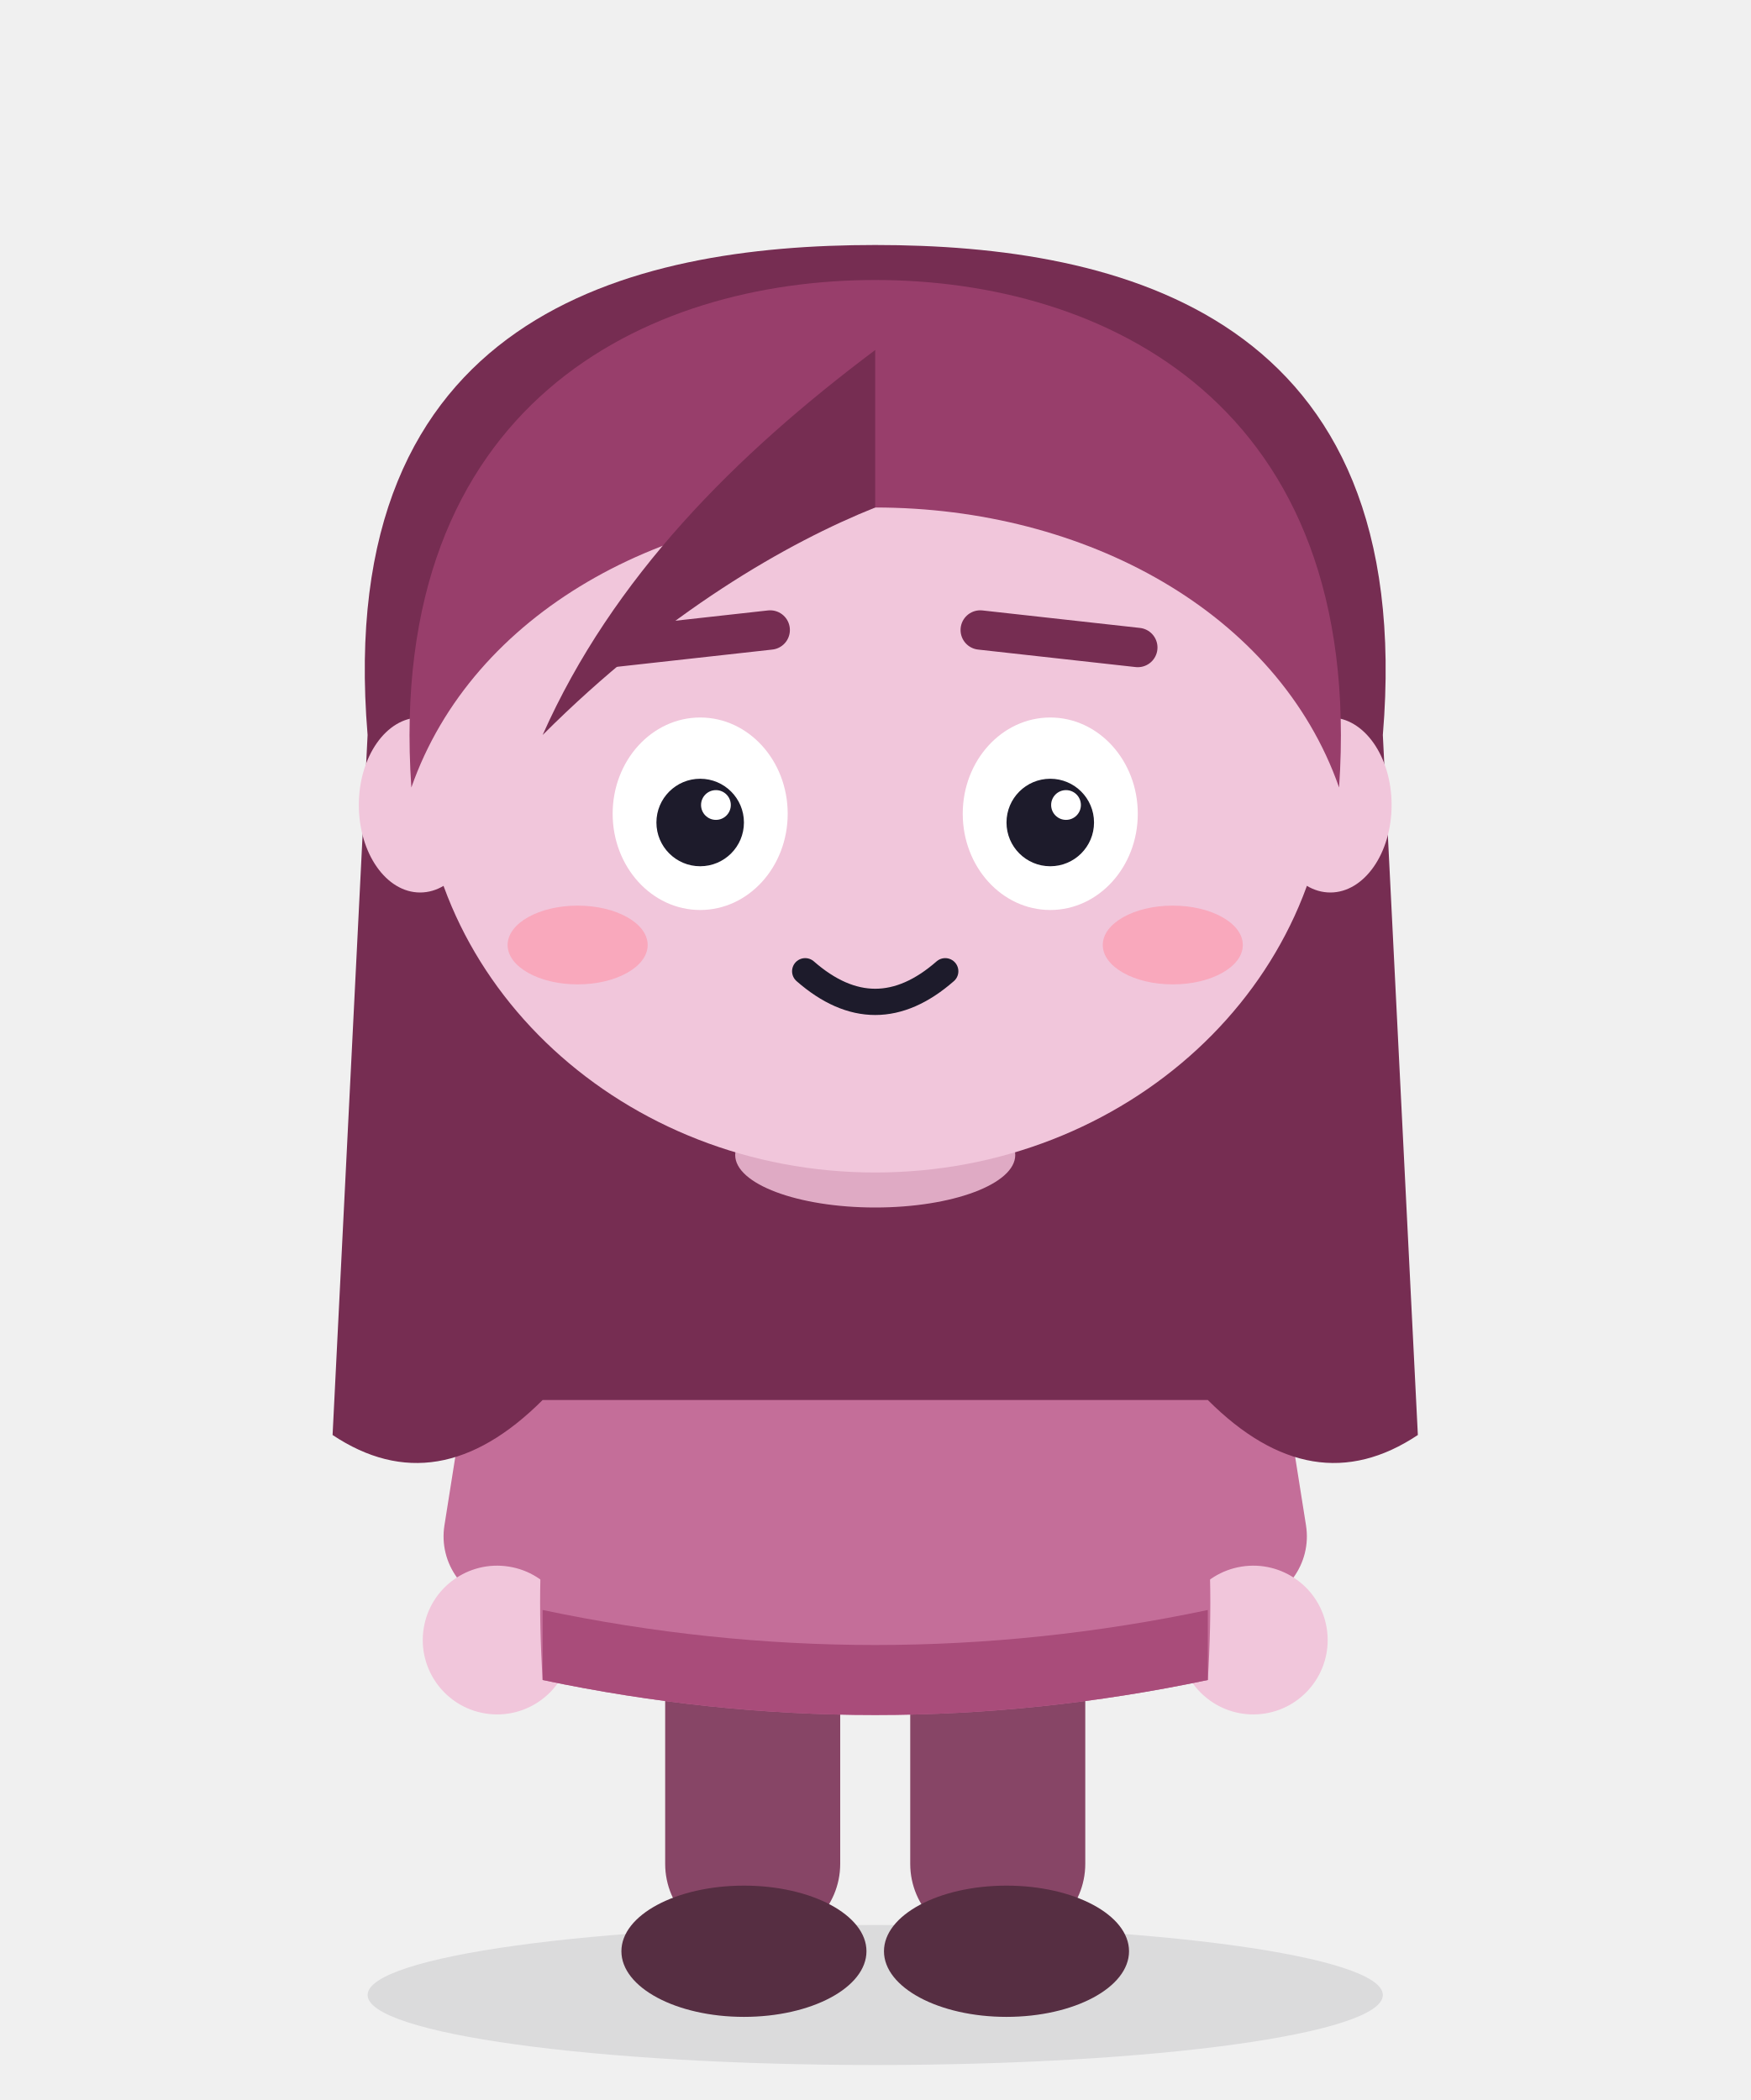
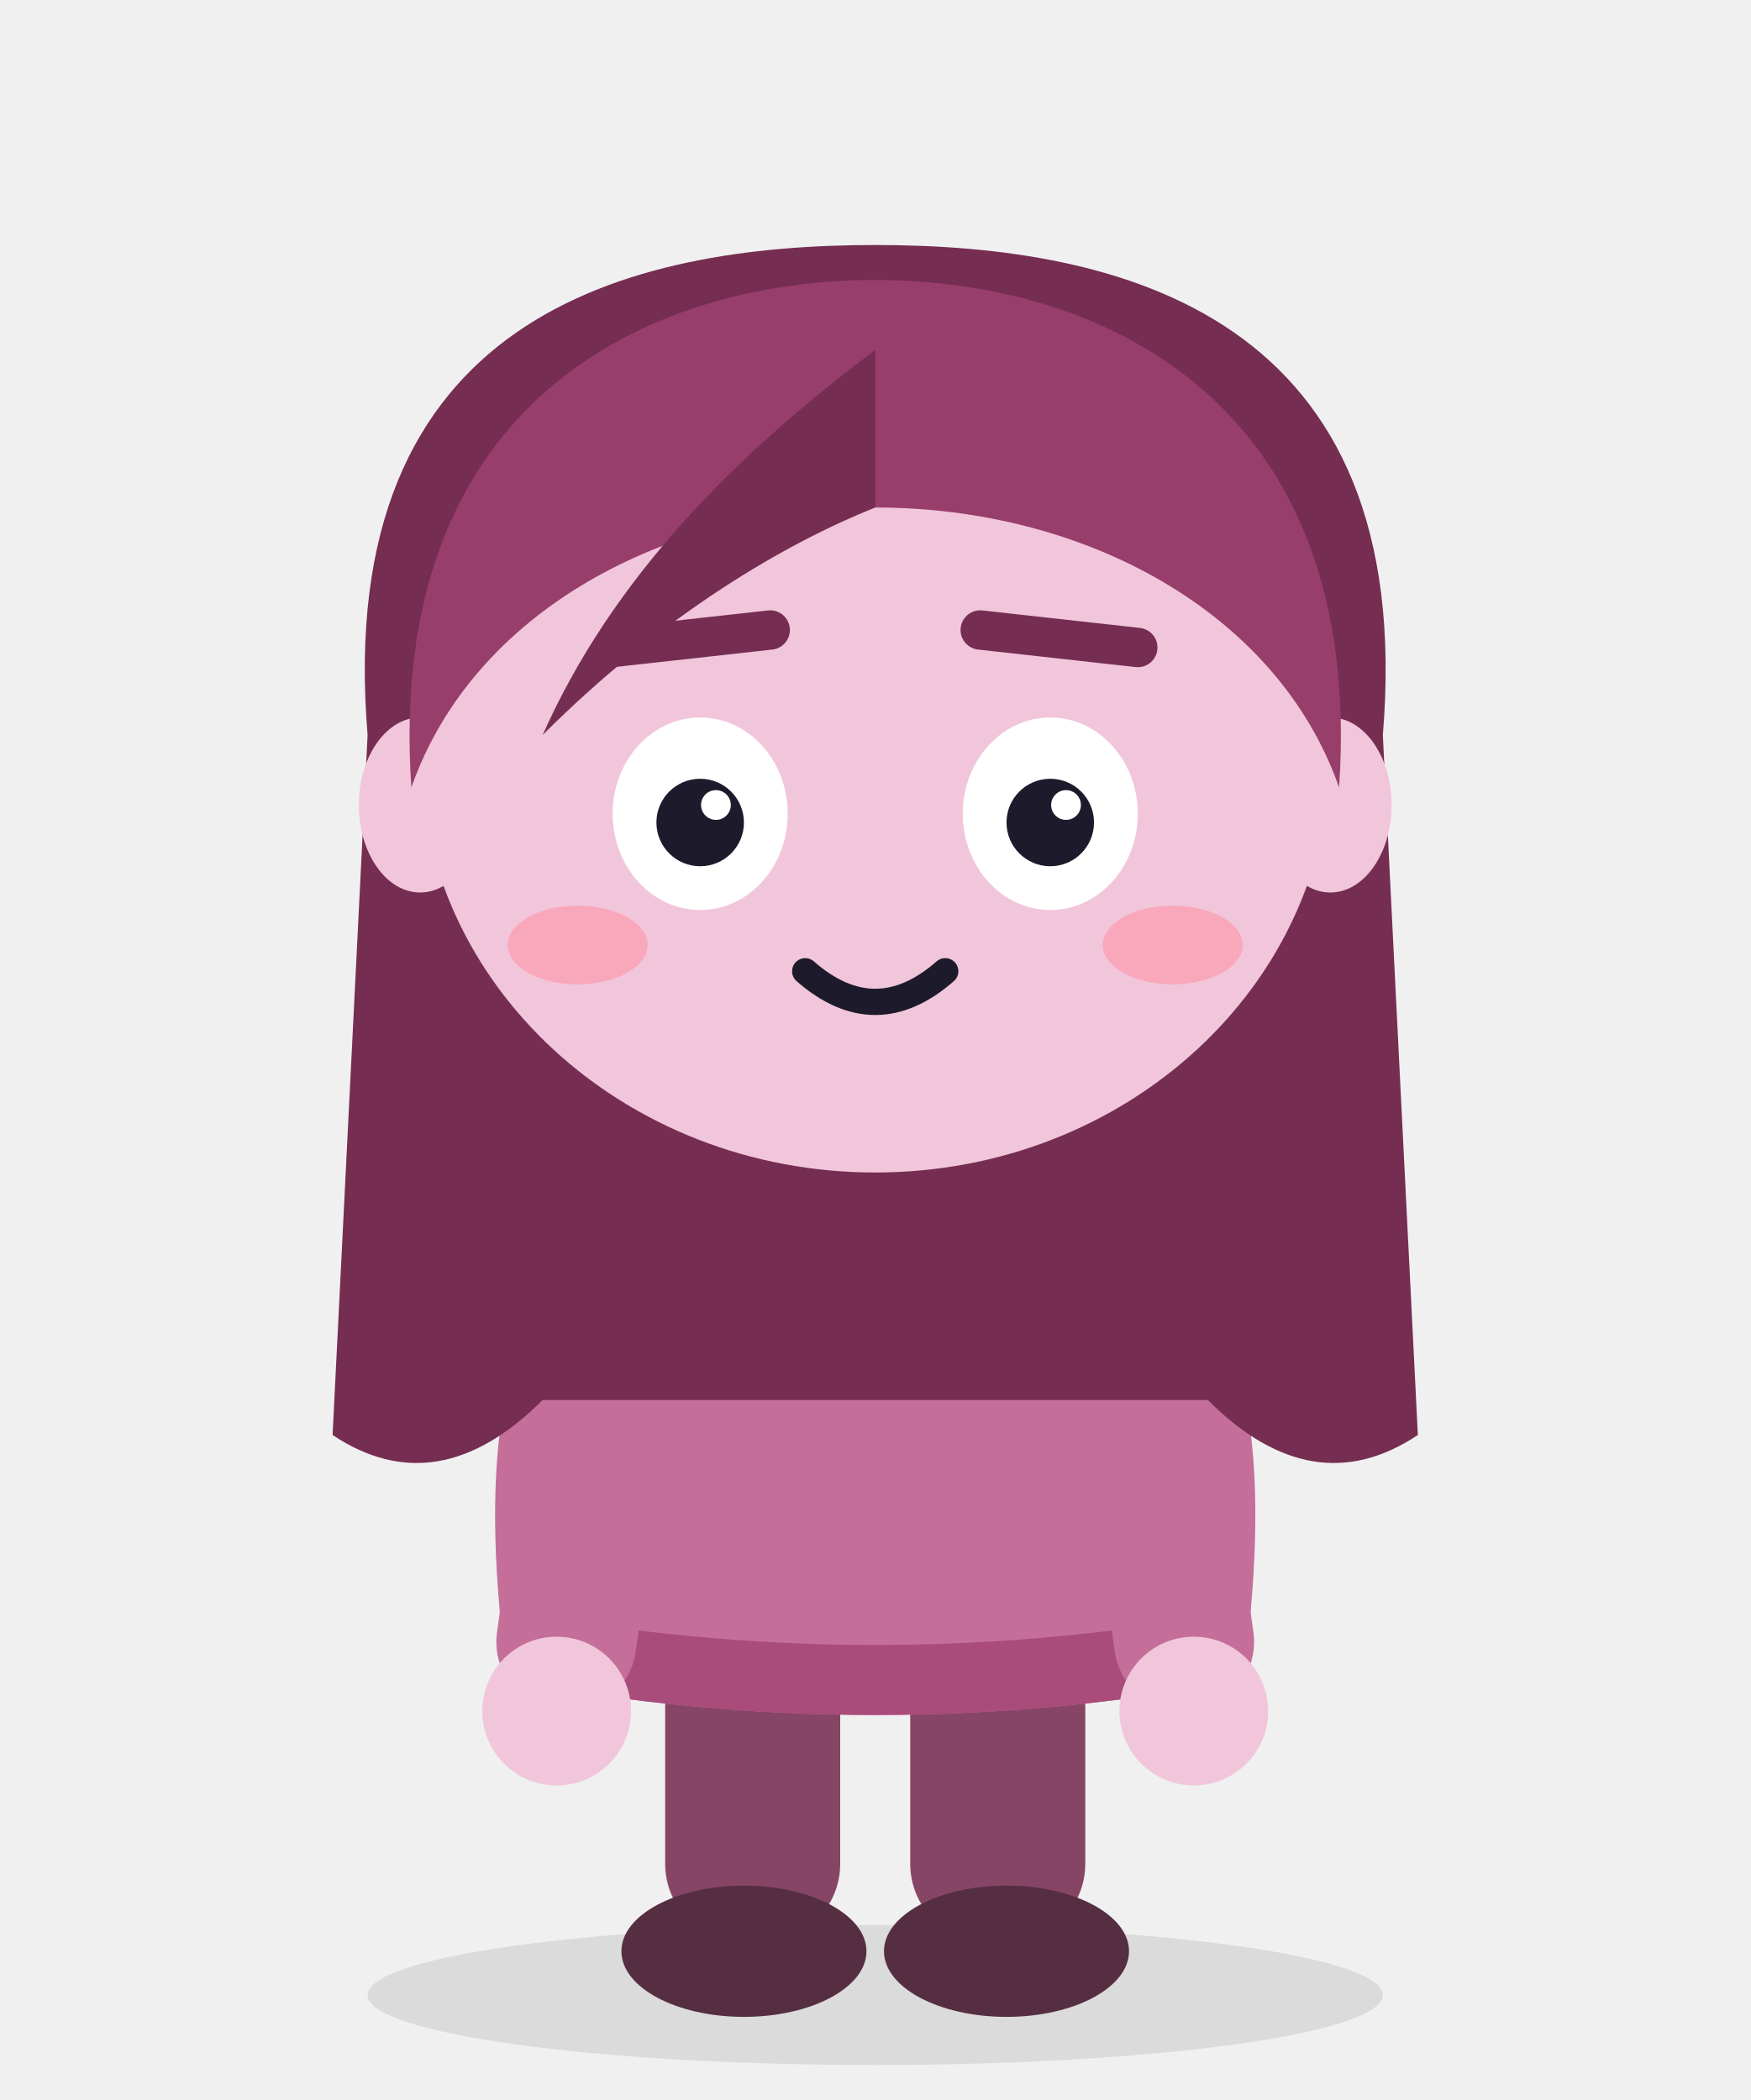
<svg xmlns="http://www.w3.org/2000/svg" viewBox="0 0 200 240" width="200" height="240" role="img" aria-label="Amira, listening">
  <ellipse cx="100" cy="228" rx="58" ry="8" fill="#1d1b2b" opacity="0.10" />
-   <g transform="rotate(9 64 142)">
-     <rect x="56" y="138" width="16" height="46" rx="8" fill="#c46e99" />
-     <circle cx="64" cy="188" r="8.5" fill="#f1c6db" />
-   </g>
-   <g transform="rotate(-9 136 142)">
-     <rect x="128" y="138" width="16" height="46" rx="8" fill="#c46e99" />
-     <circle cx="136" cy="188" r="8.5" fill="#f1c6db" />
-   </g>
  <rect x="76" y="184" width="20" height="38" rx="9" fill="#874566" />
  <rect x="104" y="184" width="20" height="38" rx="9" fill="#874566" />
  <ellipse cx="85" cy="223" rx="14" ry="7.5" fill="#562e42" />
  <ellipse cx="115" cy="223" rx="14" ry="7.5" fill="#562e42" />
-   <path d="M62,192 C60,160 68,134 100,131 C132,134 140,160 138,192 Q100,200 62,192 Z" fill="#c46e99" />
-   <path d="M62,192 Q100,200 138,192 L138,184 Q100,192 62,184 Z" fill="#a94c7a" />
-   <path d="M88,134 Q100,146 112,134" fill="none" stroke="#a94c7a" stroke-width="4" stroke-linecap="round" />
+   <rect x="89" y="116" width="22" height="30" rx="10" fill="#dfaac4" />
+   <path d="M58,192 C55,170 56,150 68,142 C78,137 88,136 100,136 C112,136 122,137 132,142 C144,150 145,170 142,192 Q100,200 58,192 Z" fill="#c46e99" />
+   <path d="M58,192 Q100,200 142,192 L142,184 Q100,192 58,184 Z" fill="#a94c7a" />
+   <path d="M86,138 Q100,150 114,138" fill="none" stroke="#a94c7a" stroke-width="4" stroke-linecap="round" />
+   <g transform="rotate(8 70 150)">
+     <rect x="62" y="142" width="16" height="54" rx="8" fill="#c46e99" />
+     <circle cx="70" cy="196" r="8.5" fill="#f1c6db" />
+   </g>
+   <g transform="rotate(-8 130 150)">
+     <rect x="122" y="142" width="16" height="54" rx="8" fill="#c46e99" />
+     <circle cx="130" cy="196" r="8.5" fill="#f1c6db" />
+   </g>
  <g transform="rotate(0 100 132)">
    <path d="M42,84 C38,36 72,28 100,28 C128,28 162,36 158,84 L162,164 Q150,172 138,160 L62,160 Q50,172 38,164 Z" fill="#762d52" />
-     <ellipse cx="100" cy="132" rx="16" ry="6" fill="#dfaac4" />
    <ellipse cx="100" cy="86" rx="52" ry="48" fill="#f1c6db" />
    <ellipse cx="48" cy="92" rx="7" ry="10" fill="#f1c6db" />
    <ellipse cx="152" cy="92" rx="7" ry="10" fill="#f1c6db" />
    <path d="M47,90 C44,46 74,32 100,32 C126,32 156,46 153,90 C146,70 124,58 100,58 C76,58 54,70 47,90 Z" fill="#983e6b" />
    <path d="M100,40 C84,52 70,66 62,84 C76,70 90,62 100,58 Z" fill="#762d52" />
    <ellipse cx="80" cy="93" rx="10" ry="11" fill="#ffffff" />
    <circle cx="80" cy="94" r="5" fill="#1d1b2b" />
    <circle cx="81.8" cy="92" r="1.7" fill="#ffffff" />
    <ellipse cx="120" cy="93" rx="10" ry="11" fill="#ffffff" />
    <circle cx="120" cy="94" r="5" fill="#1d1b2b" />
    <circle cx="121.8" cy="92" r="1.7" fill="#ffffff" />
    <path d="M70,74 L88,72" stroke="#762d52" stroke-width="4.5" stroke-linecap="round" />
    <path d="M112,72 L130,74" stroke="#762d52" stroke-width="4.5" stroke-linecap="round" />
    <path d="M92,111 Q100,118 108,111" fill="none" stroke="#1d1b2b" stroke-width="3" stroke-linecap="round" />
    <ellipse cx="66" cy="108" rx="8" ry="4.5" fill="#ff8fa3" opacity="0.55" />
    <ellipse cx="134" cy="108" rx="8" ry="4.5" fill="#ff8fa3" opacity="0.55" />
  </g>
</svg>
